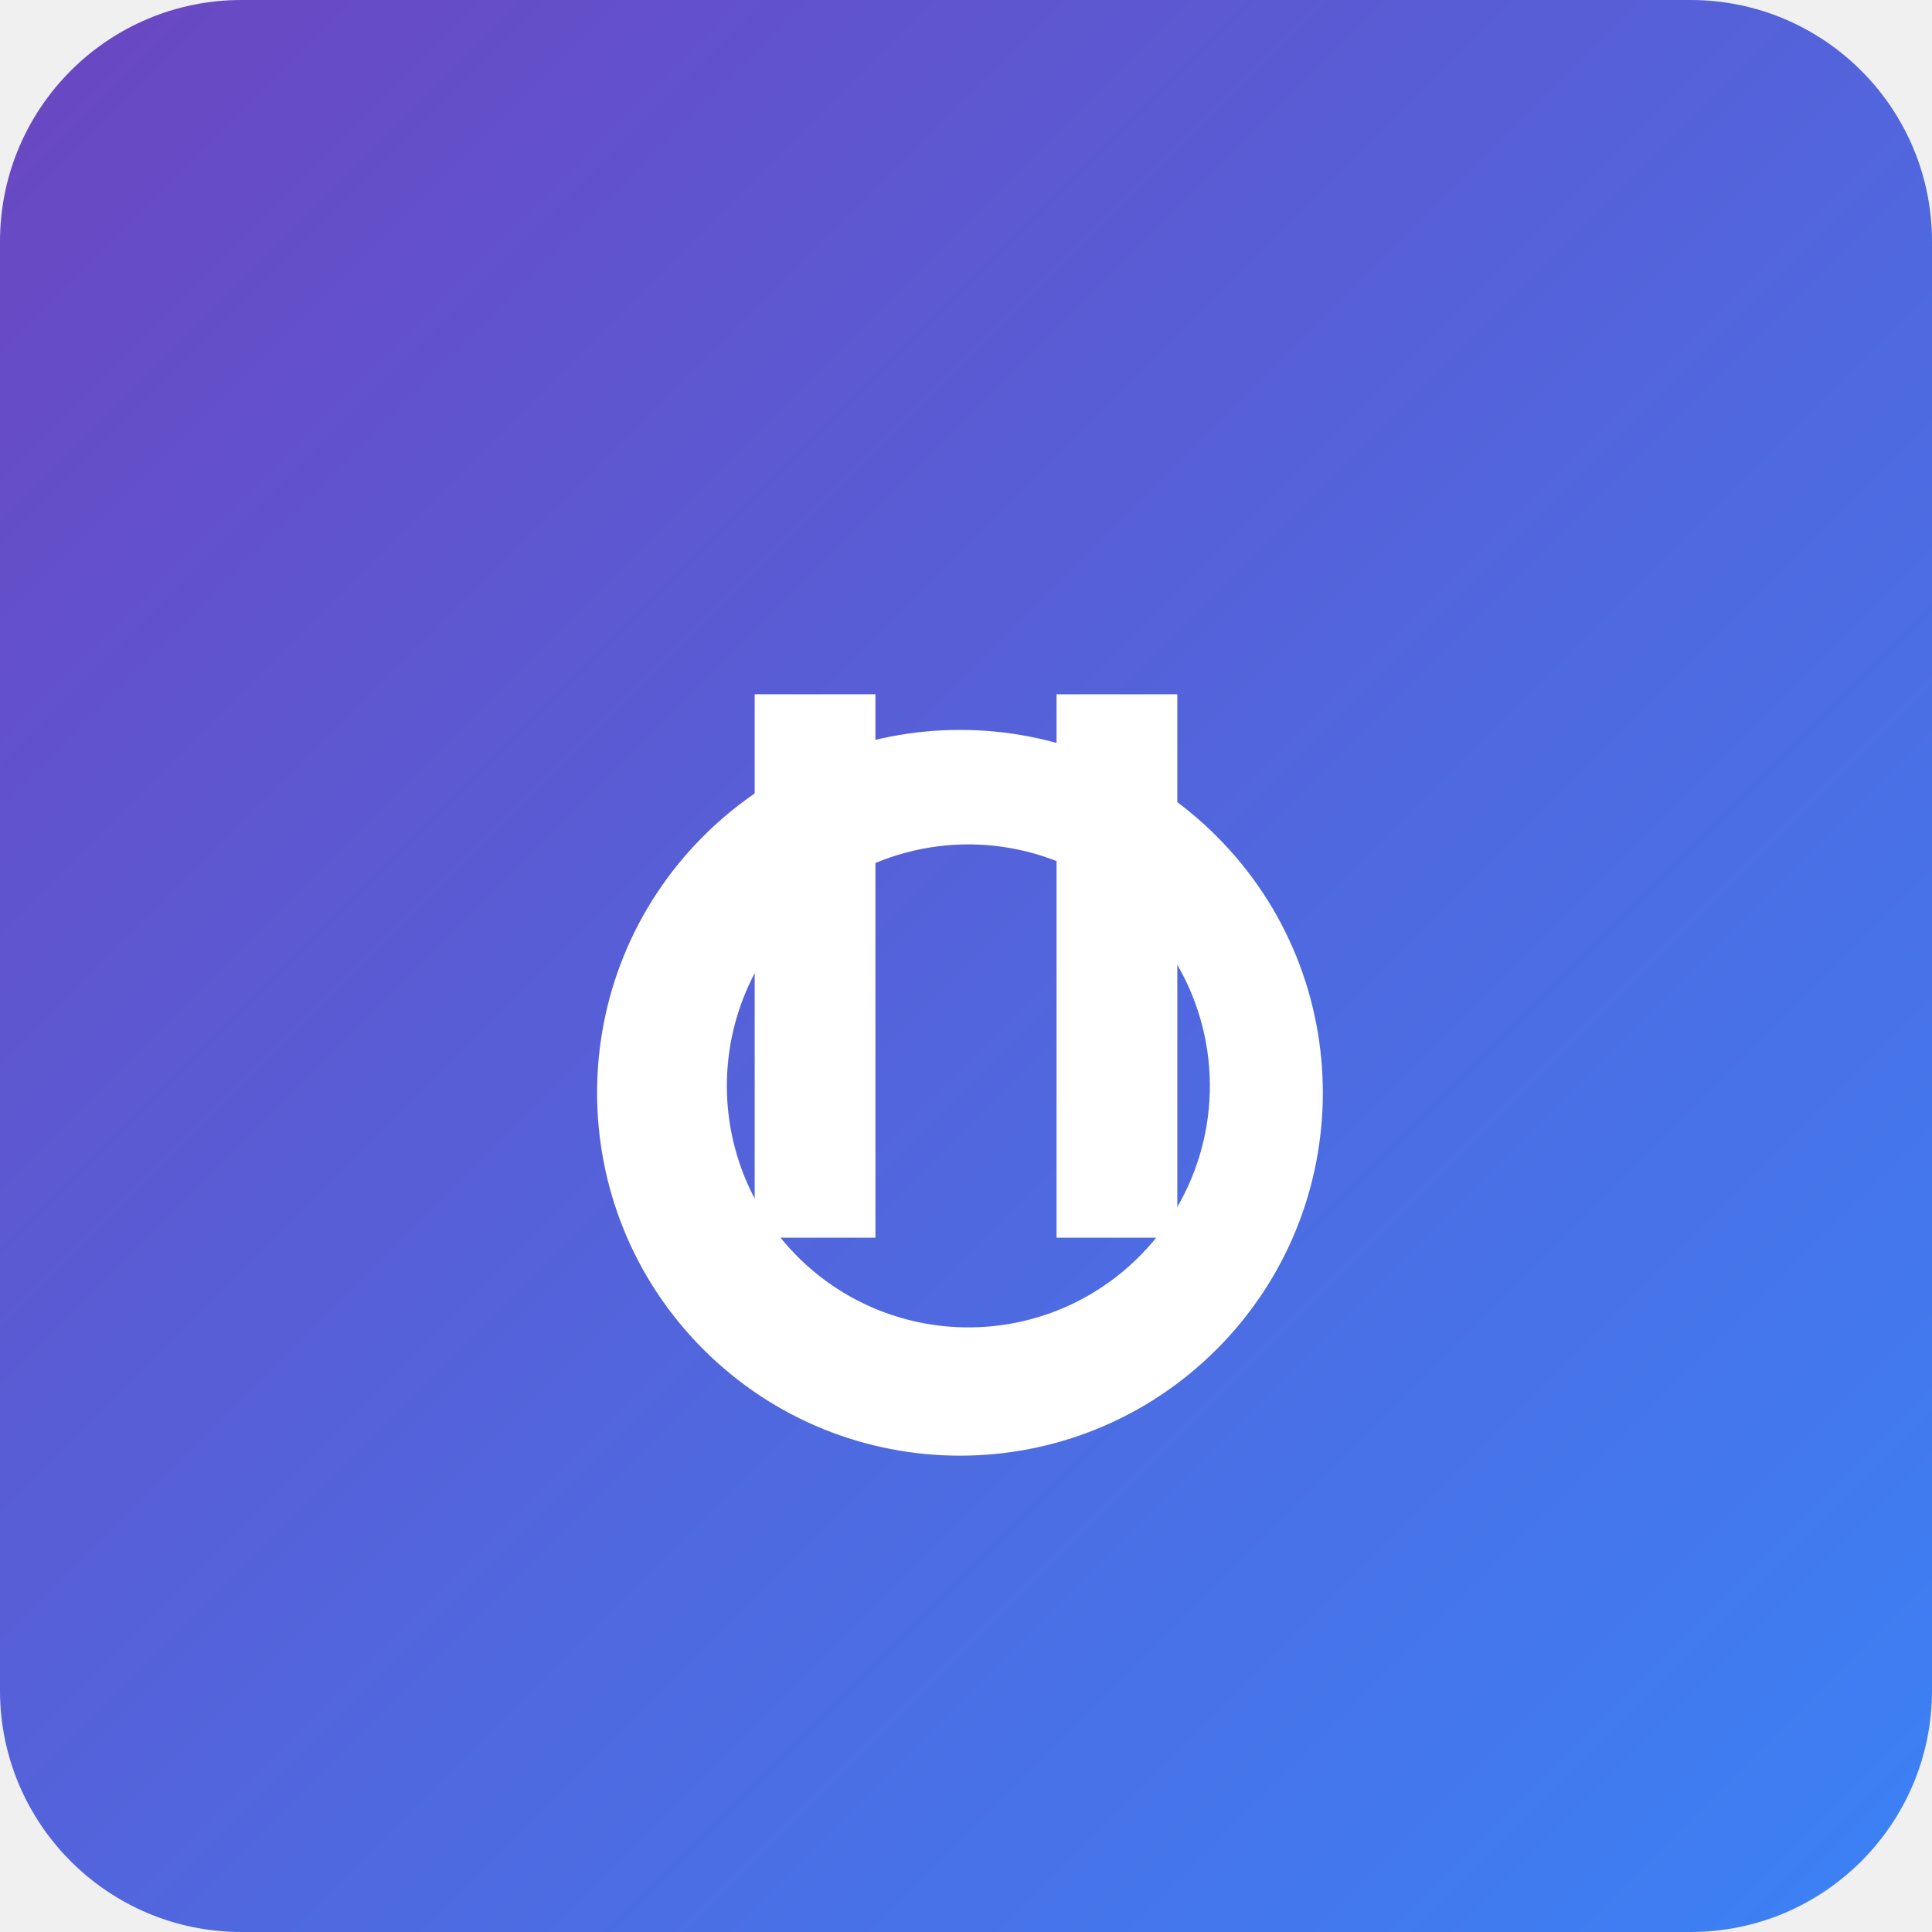
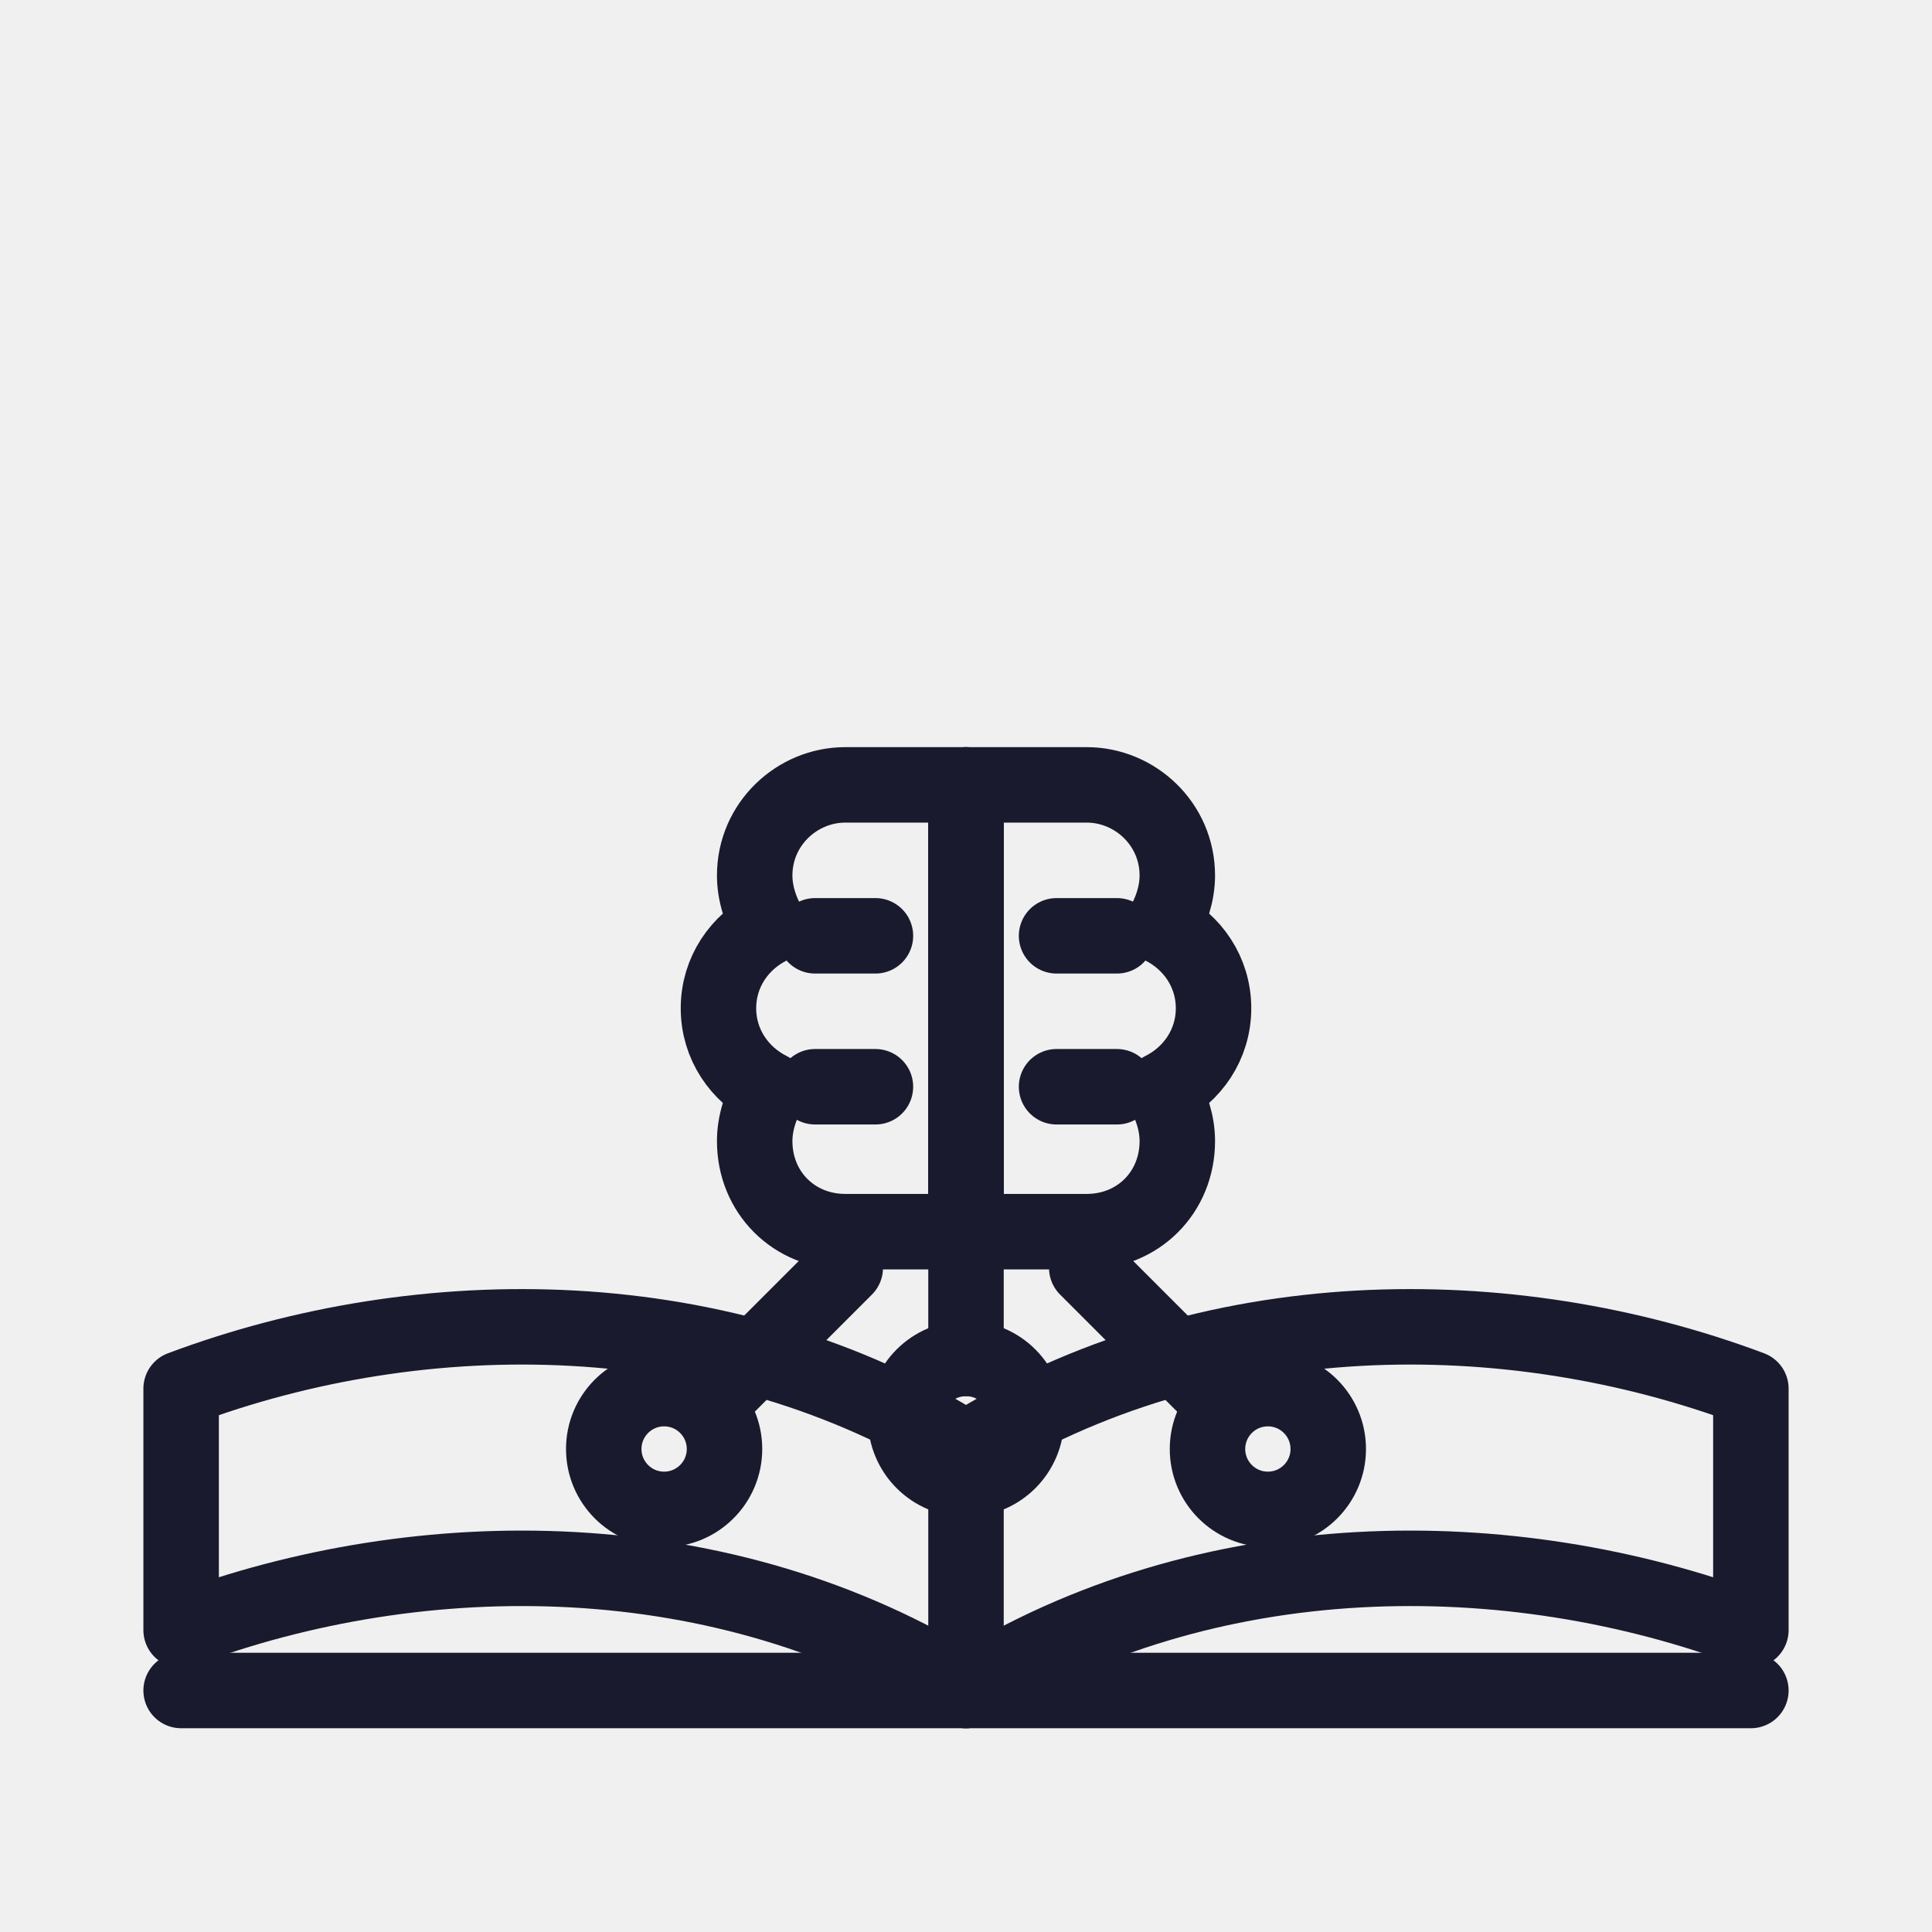
- <svg xmlns="http://www.w3.org/2000/svg" fill="none" viewBox="0 0 128 128">
-   <rect width="128" height="128" rx="16" fill="url(#gradient)" />
-   <path fill="#fff" d="M46.6 89.4a24 24 0 1 1 34-34 24 24 0 0 1-34 34Zm28.3-5.6a16 16 0 1 0-22.6-22.6 16 16 0 0 0 22.6 22.6Z" />
-   <path fill="#fff" d="M70 46h8v36h-8zM50 46h8v36h-8z" />
-   <defs>
-     <linearGradient id="gradient" x1="0" y1="0" x2="128" y2="128" gradientUnits="userSpaceOnUse">
-       <stop stop-color="#6B46C1" />
-       <stop offset="1" stop-color="#3B82F6" />
-     </linearGradient>
-   </defs>
+ <svg xmlns="http://www.w3.org/2000/svg" viewBox="0 0 64 64" fill="none" stroke="#1a1a2e" stroke-width="2.5" stroke-linecap="round" stroke-linejoin="round">
+   <style>
+     @media (prefers-color-scheme: dark) {
+       svg { stroke: #ffffff; }
+     }
+   </style>
+   <path d="M28 26c-1.6 0-3 1.3-3 3 0 .6.2 1.2.5 1.7-1 .5-1.7 1.5-1.7 2.7 0 1.2.7 2.2 1.7 2.7-.3.5-.5 1.1-.5 1.7 0 1.7 1.3 3 3 3h4V26h-4Z" />
+   <path d="M36 26c1.6 0 3 1.3 3 3 0 .6-.2 1.2-.5 1.7 1 .5 1.7 1.5 1.7 2.7 0 1.2-.7 2.2-1.7 2.7.3.5.5 1.1.5 1.7 0 1.7-1.3 3-3 3h-4V26h4Z" />
+   <path d="M32 26v15" />
+   <path d="M27 31h2M35 31h2M27 36h2M35 36h2" />
+   <path d="M32 41v4" />
+   <path d="M28 42l-4 4" />
+   <path d="M36 42l4 4" />
+   <circle cx="32" cy="47" r="2" />
+   <circle cx="22" cy="48" r="2" />
+   <circle cx="42" cy="48" r="2" />
+   <path d="M6 46c8-3 18-3 26 2 8-5 18-5 26-2v8c-8-3-18-3-26 2-8-5-18-5-26-2v-8Z" />
+   <path d="M32 48v8" />
+   <path d="M6 56h52" />
</svg>
